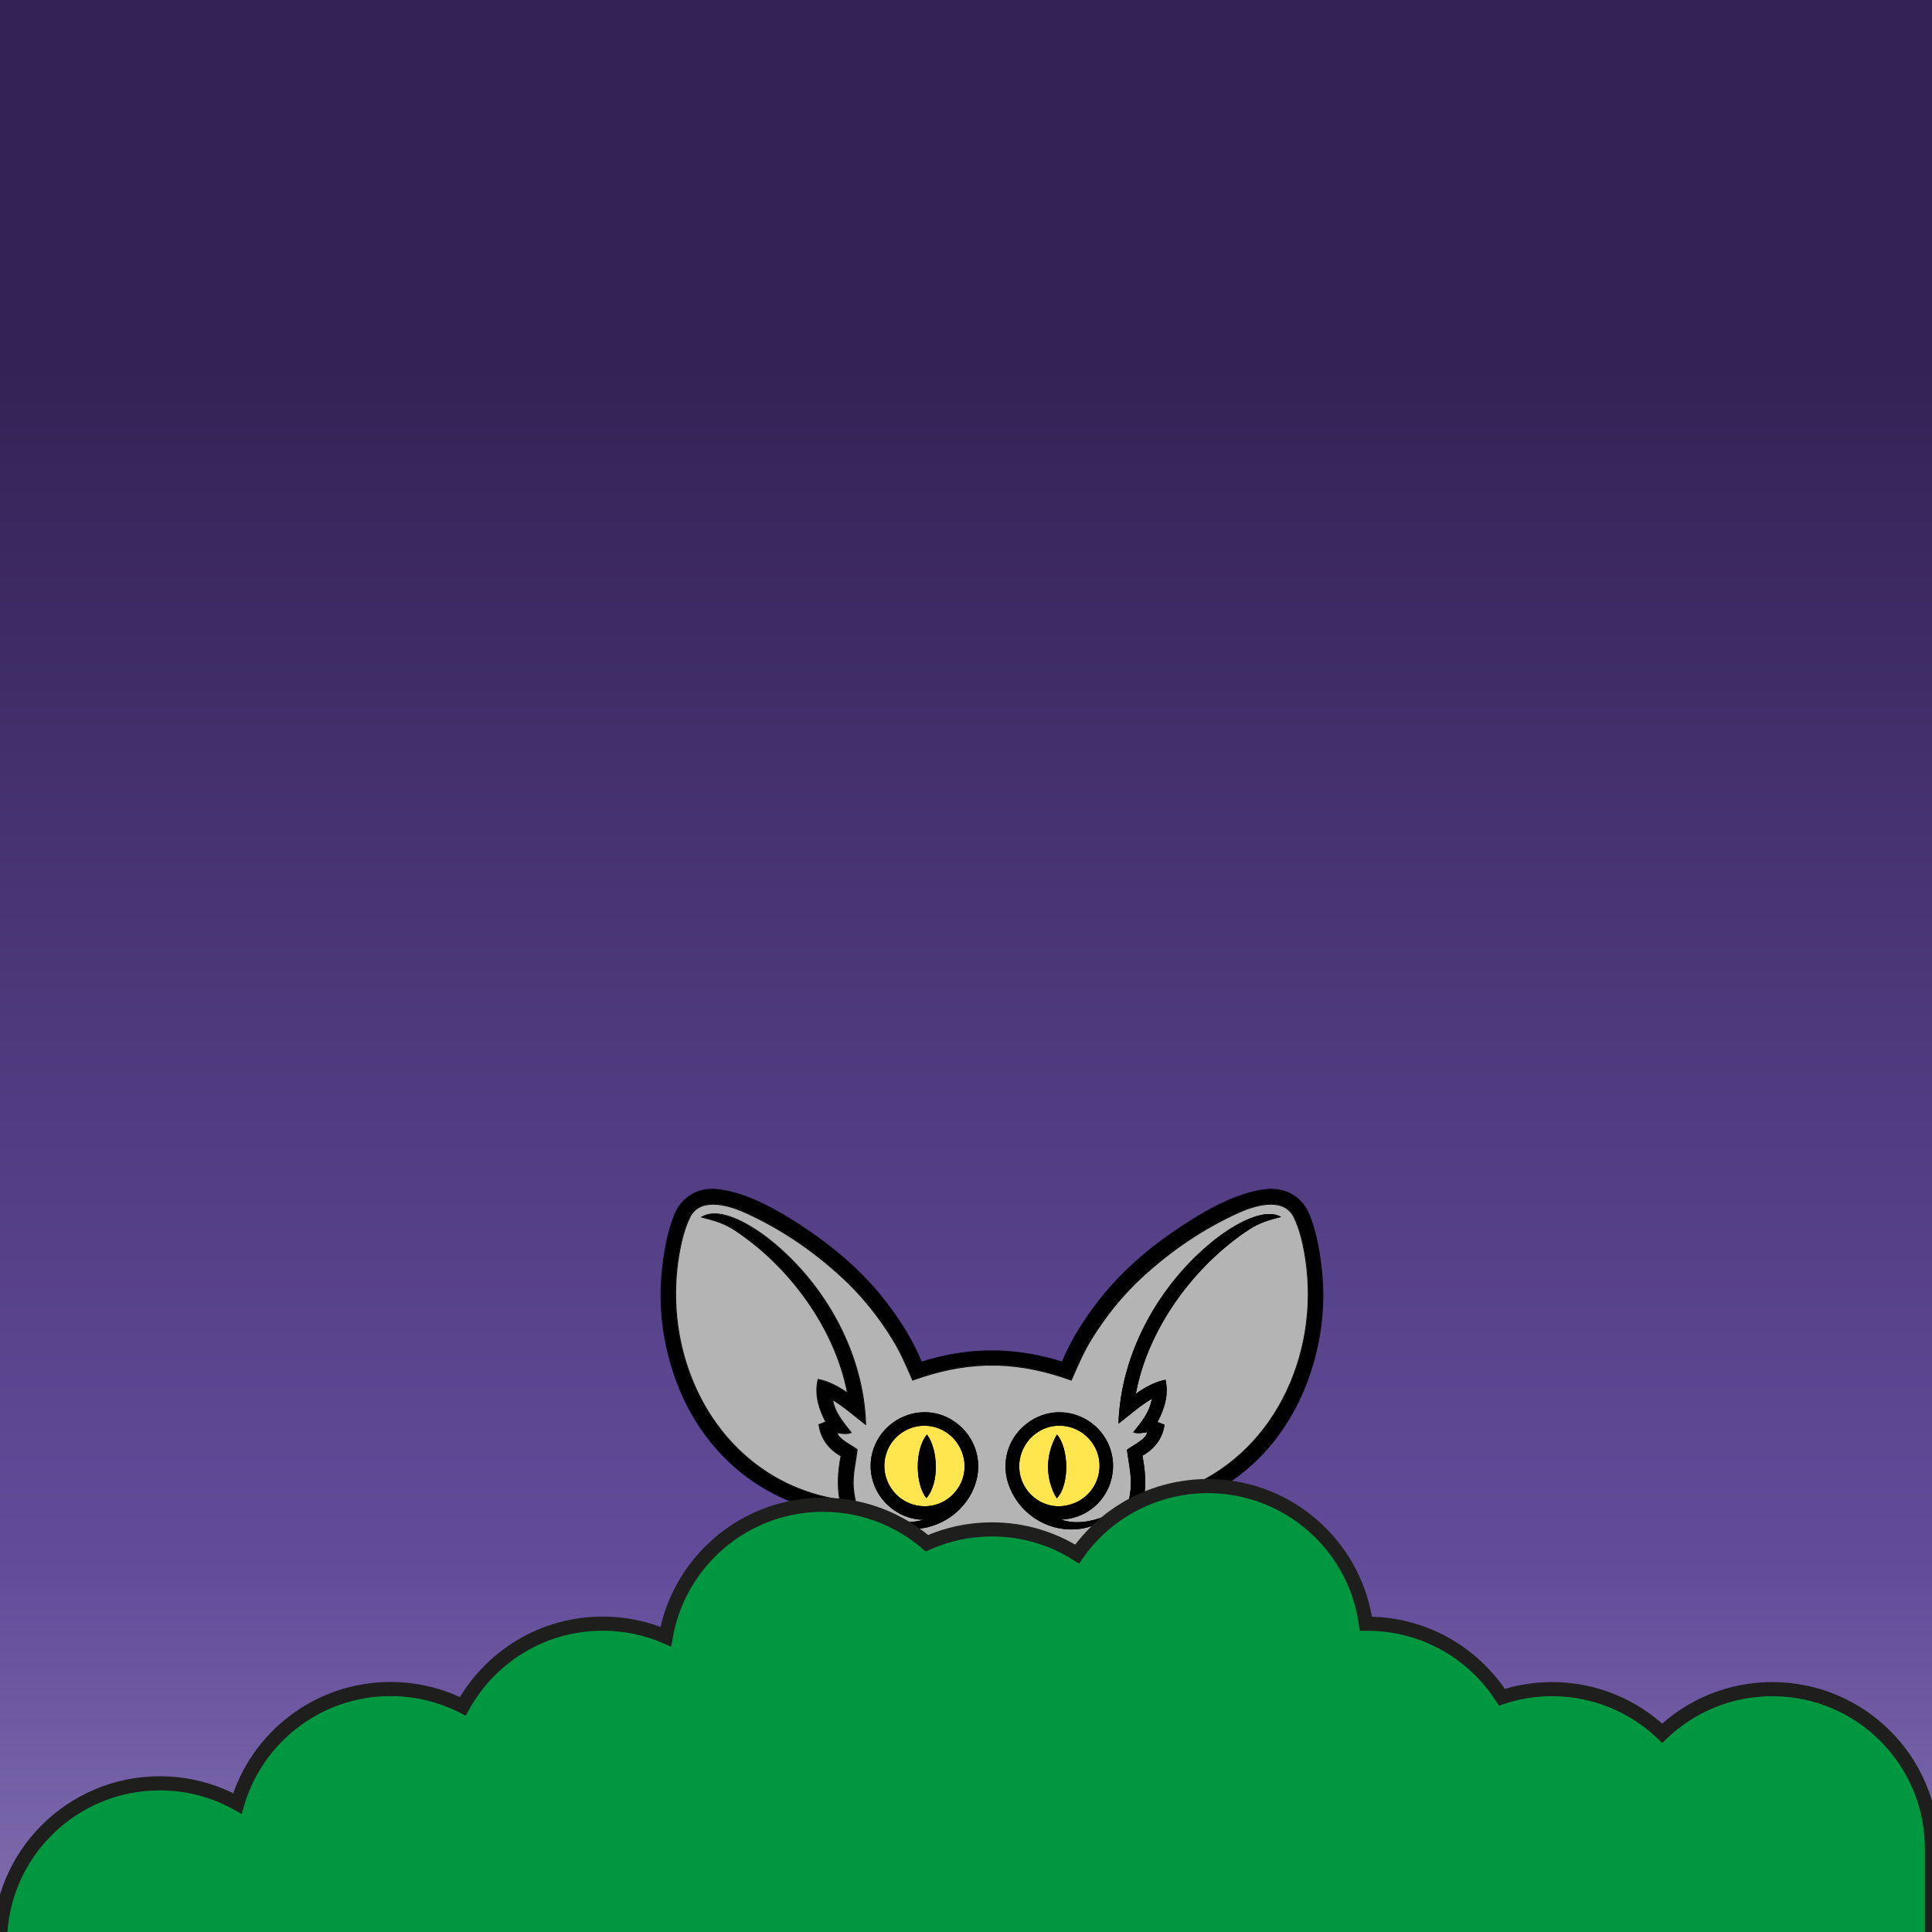
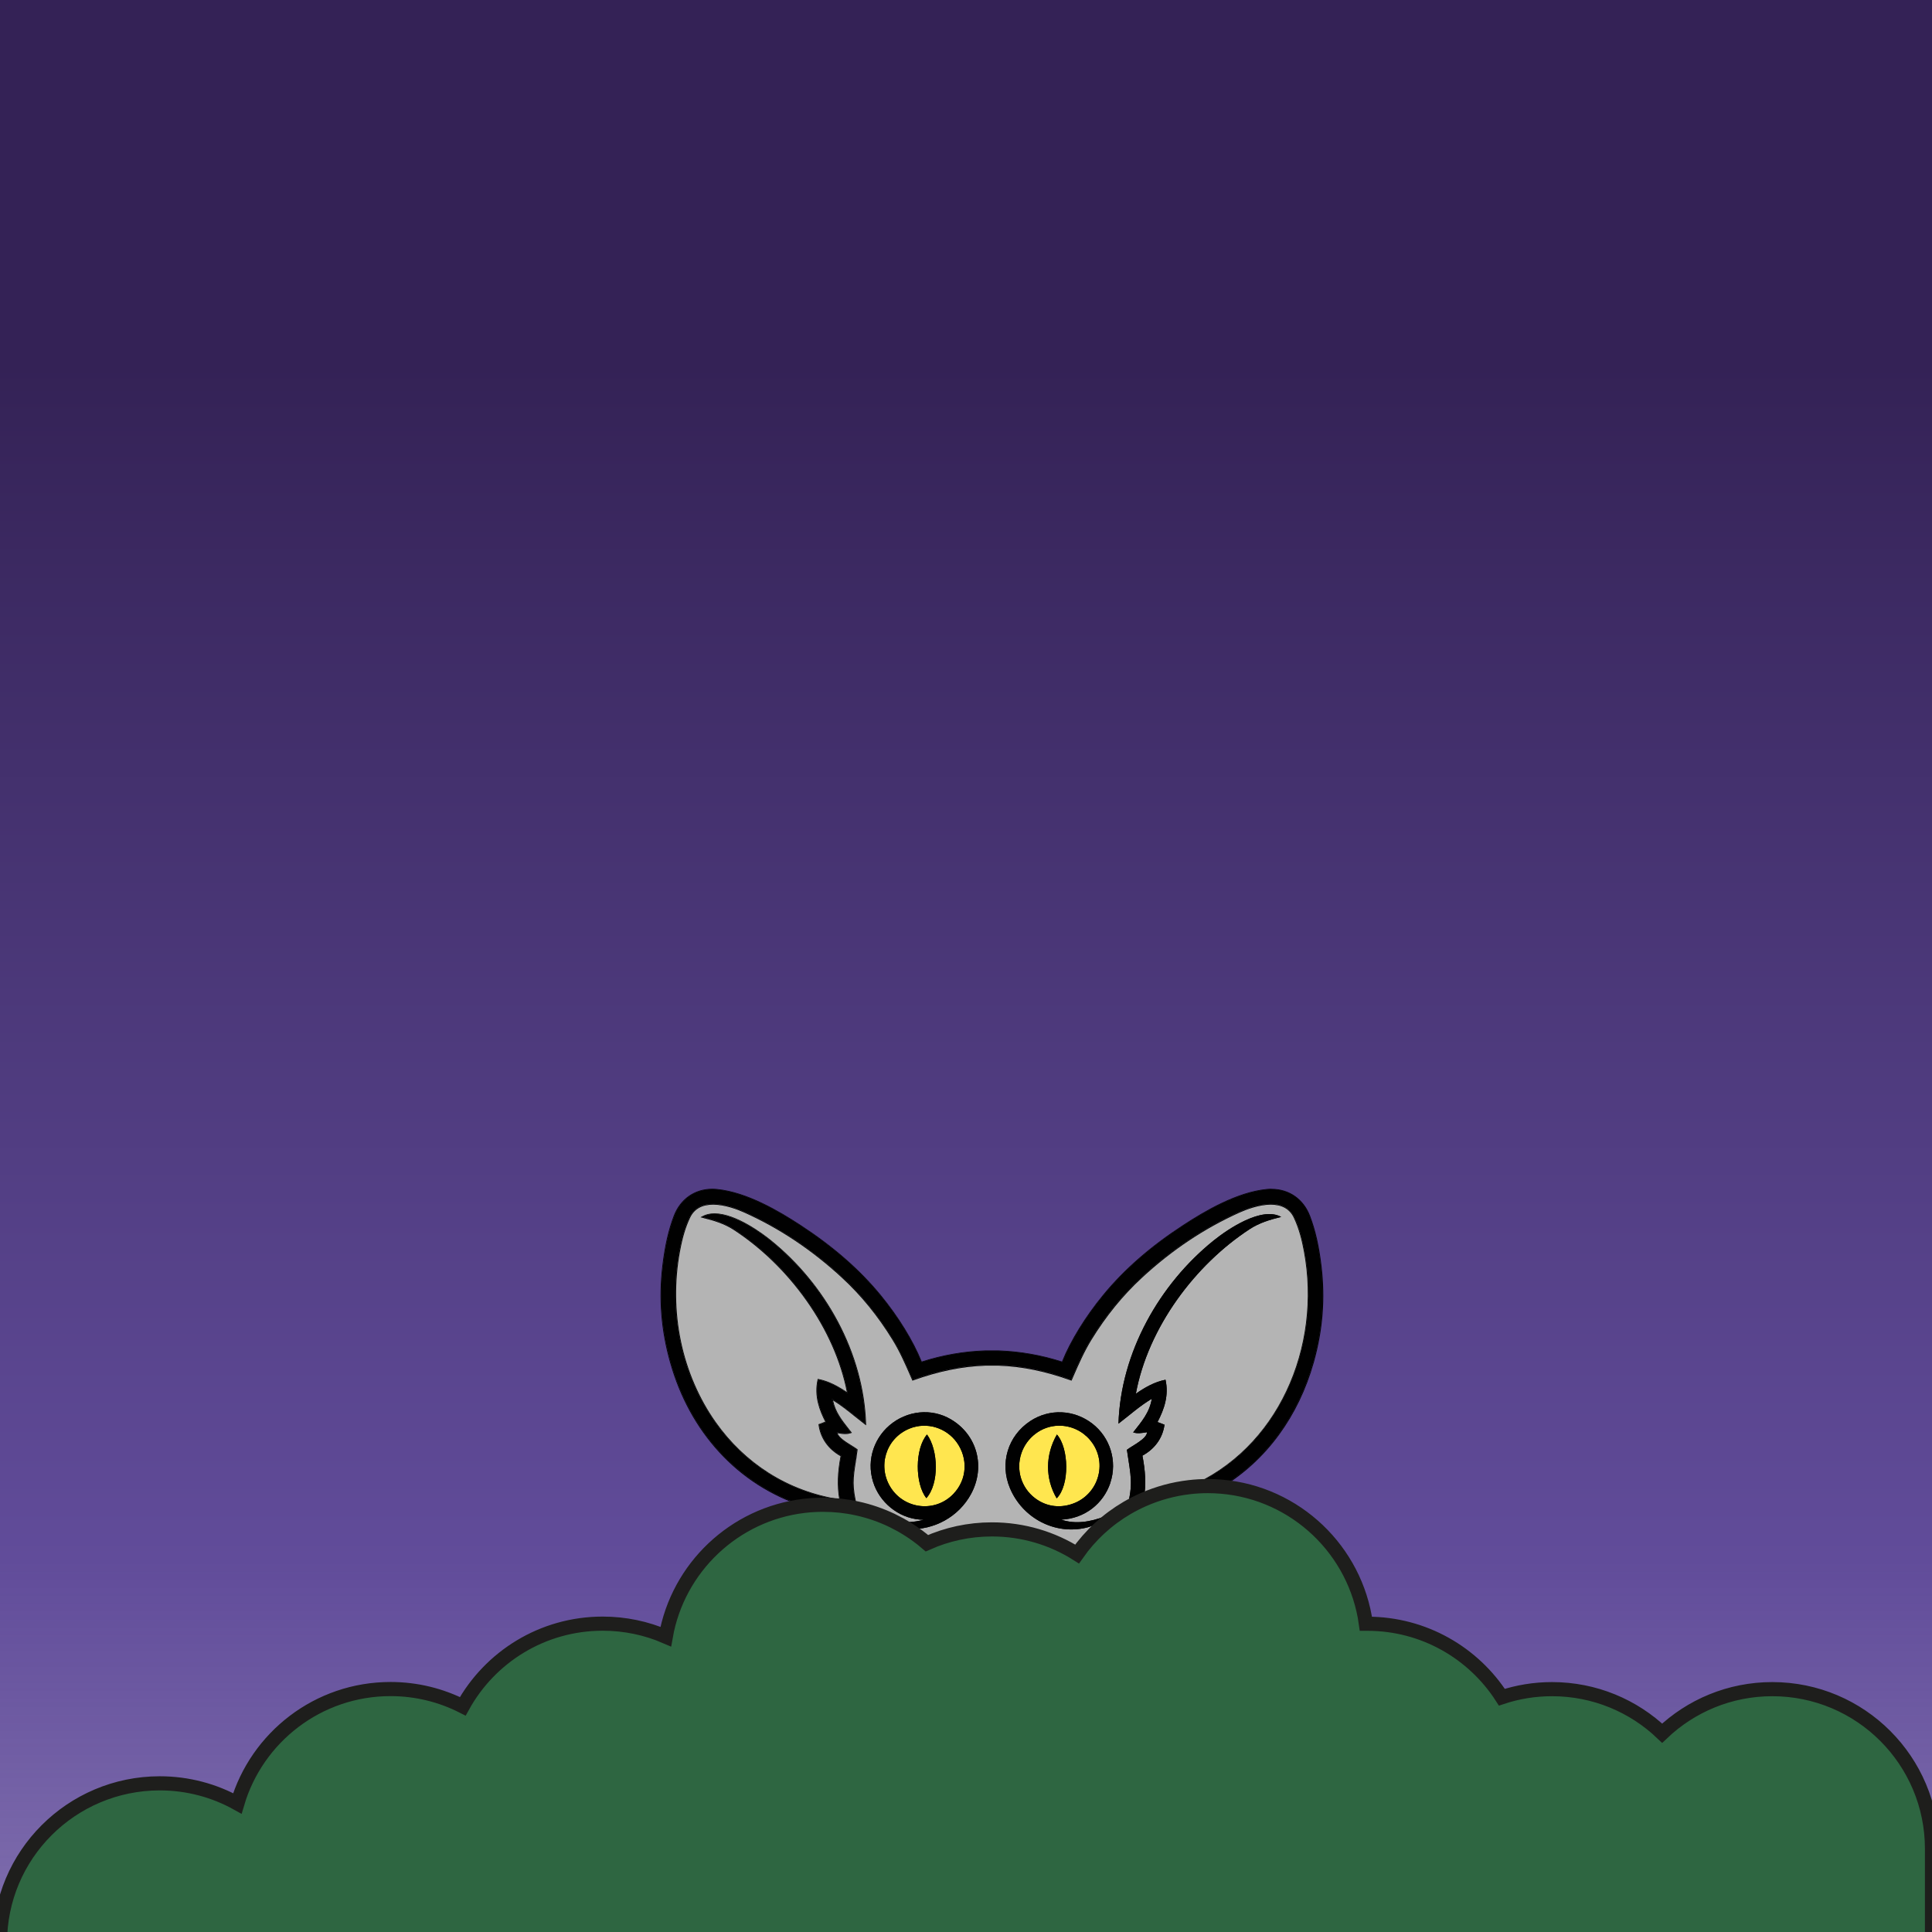
<svg xmlns="http://www.w3.org/2000/svg" id="Livello_1" data-name="Livello 1" viewBox="0 0 600 600">
  <defs>
    <style>
      .cls-1 {
        fill: #010101;
      }

      .cls-2 {
-         fill: #009741;
+         fill: #2e6641;
        stroke: #1e1e1c;
        stroke-miterlimit: 10;
        stroke-width: 4.39px;
      }

      .cls-3 {
        fill: #b4b4b4;
      }

      .cls-4 {
        fill: #ffe64f;
      }

      .cls-5 {
        fill: url(#Sfumatura_senza_nome_2);
      }
    </style>
    <linearGradient id="Sfumatura_senza_nome_2" data-name="Sfumatura senza nome 2" x1="300" y1="-29.08" x2="300" y2="600.11" gradientTransform="translate(0 600.11) scale(1 -1)" gradientUnits="userSpaceOnUse">
      <stop offset=".03" stop-color="#624d9b" stop-opacity=".8" />
      <stop offset=".23" stop-color="#614c9a" />
      <stop offset=".82" stop-color="#342256" />
    </linearGradient>
  </defs>
  <g id="Livello_2" data-name="Livello 2">
    <rect class="cls-5" width="600" height="629.19" />
  </g>
  <g id="Livello_1-2" data-name="Livello 1">
    <g>
-       <g id="uuid-e47a039b-c60e-4b5b-a153-b7b9c7b9d284" data-name="Livello 1-2">
+       <g id="uuid-c6f488d3-2ebb-4962-8814-e0f0634fea2b" data-name="Livello 1-2">
        <path class="cls-1" d="M403.51,422.11c3.13-10.78,3.71-22.37,1.64-33.39-.69-3.7-1.56-7.11-3.15-10.47-3.09-6.53-11.97-4.02-17.13-1.71-11.24,5.05-21.33,11.91-30.39,20.29-6.22,5.75-11.33,12.16-15.75,19.35-2.44,3.97-4.19,8.13-6.1,12.49-7.77-2.8-15.18-4.36-22.58-4.6h-4.01c-7.4.25-14.8,1.81-22.58,4.6-1.91-4.36-3.65-8.52-6.1-12.49-4.42-7.2-9.53-13.6-15.75-19.35-9.05-8.38-19.15-15.25-30.39-20.29-5.16-2.32-14.03-4.82-17.13,1.71-1.59,3.36-2.46,6.77-3.16,10.47-6.54,35,13.29,71.78,49.97,77.37-.86-4.82-.5-9.21.39-13.79-3.8-2.05-6.31-5.43-6.86-9.62l2.17-.82c-2.12-4.03-3.56-8.32-2.48-13.14,3.4.67,6.36,2.35,9.21,4.34-3.8-20.54-18.39-40.04-35.35-51.1-3.02-1.97-6.23-2.93-9.8-3.81,6.02-3.34,16.48,3.72,21.02,7.37,16.77,13.51,28.81,34.69,29.51,56.84-3.61-2.77-6.56-5.45-10.35-7.73.72,4.3,3.16,7.09,5.79,10.44-1.36.46-2.58.22-4.31-.05.05,2.05,4.47,4.09,6.25,5.45.49.37-1.02,6.76-1.11,7.77-.19,2.1-.13,4.16.2,6.24.89,5.71,3.04,10.84,6.52,15.51,2.48,3.32,5.76,6.16,9.67,7.51,4.66,1.61,9.76.99,14.64.36,11.44-1.48,22.87-2.96,34.31-4.44,7.72-1,15.56-2.03,22.66-5.21,6.83-3.06,11.17-7.7,14.78-14.07,1.45-2.55,3.9-3.03,6.42-4.4,2.77-1.51,5.42-3.25,7.91-5.19,10.54-8.25,17.73-19.79,21.4-32.44h0Z" />
        <g>
          <path class="cls-3" d="M403.51,422.11c3.13-10.78,3.71-22.37,1.64-33.39-.69-3.7-1.56-7.11-3.15-10.47-3.09-6.53-11.97-4.02-17.13-1.71-11.24,5.05-21.33,11.91-30.39,20.29-6.22,5.75-11.33,12.16-15.75,19.35-2.44,3.97-4.19,8.13-6.1,12.49-7.77-2.8-15.18-4.36-22.58-4.6h-4.01c-7.4.25-14.8,1.81-22.58,4.6-1.91-4.36-3.65-8.52-6.1-12.49-4.42-7.2-9.53-13.6-15.75-19.35-9.05-8.38-19.15-15.25-30.39-20.29-5.16-2.32-14.03-4.82-17.13,1.71-1.59,3.36-2.46,6.77-3.16,10.47-6.54,35,13.29,71.78,49.97,77.37-.86-4.82-.5-9.21.39-13.79-3.8-2.05-6.31-5.43-6.86-9.62l2.17-.82c-2.12-4.03-3.56-8.32-2.48-13.14,3.4.67,6.36,2.35,9.21,4.34-3.8-20.54-18.39-40.04-35.35-51.1-3.02-1.97-6.23-2.93-9.8-3.81,6.02-3.34,16.48,3.72,21.02,7.37,16.77,13.51,28.81,34.69,29.51,56.84-3.61-2.77-6.56-5.45-10.35-7.73.72,4.3,3.16,7.09,5.79,10.44-1.36.46-2.58.22-4.31-.05.05,2.05,4.47,4.09,6.25,5.45.49.37-1.02,6.76-1.11,7.77-.19,2.1-.13,4.16.2,6.24.89,5.71,3.04,10.84,6.52,15.51,2.48,3.32,5.76,6.16,9.67,7.51,4.66,1.61,9.76.99,14.64.36,11.44-1.48,22.87-2.96,34.31-4.44,7.72-1,15.56-2.03,22.66-5.21,6.83-3.06,11.17-7.7,14.78-14.07,1.45-2.55,3.9-3.03,6.42-4.4,2.77-1.51,5.42-3.25,7.91-5.19,10.54-8.25,17.73-19.79,21.4-32.44h0Z" />
          <path class="cls-3" d="M394.64,374.07c3.08,0,5.88,1.06,7.36,4.18,1.59,3.36,2.45,6.77,3.15,10.47,2.07,11.03,1.49,22.61-1.64,33.39-3.67,12.65-10.86,24.19-21.4,32.44-2.49,1.95-5.13,3.69-7.91,5.19-2.52,1.37-4.97,1.85-6.42,4.4-3.61,6.37-7.95,11.01-14.78,14.07-7.1,3.18-14.95,4.21-22.66,5.21-11.44,1.48-22.87,2.96-34.31,4.44-2.58.33-5.22.66-7.82.66-2.33,0-4.63-.26-6.83-1.02-3.92-1.35-7.19-4.19-9.67-7.51-3.49-4.67-5.64-9.8-6.52-15.51-.32-2.08-.39-4.14-.2-6.24.09-1,1.6-7.4,1.11-7.77-1.79-1.36-6.2-3.41-6.25-5.45,1.03.16,1.87.3,2.67.3.56,0,1.09-.07,1.65-.26-2.62-3.35-5.07-6.13-5.79-10.44,3.79,2.27,6.74,4.96,10.35,7.73-.7-22.15-12.74-43.33-29.51-56.84-3.71-2.99-11.38-8.25-17.34-8.25-1.33,0-2.58.26-3.68.88,3.57.88,6.78,1.84,9.8,3.81,16.96,11.06,31.55,30.55,35.35,51.1-2.85-1.99-5.81-3.67-9.21-4.34-1.08,4.82.36,9.11,2.48,13.14l-2.17.82c.56,4.19,3.06,7.57,6.86,9.62-.89,4.57-1.25,8.96-.39,13.79-36.68-5.6-56.52-42.38-49.97-77.37.69-3.7,1.57-7.11,3.16-10.47,1.48-3.12,4.28-4.17,7.36-4.17,3.37,0,7.07,1.26,9.77,2.47,11.25,5.05,21.34,11.91,30.39,20.29,6.22,5.75,11.33,12.15,15.75,19.35,2.45,3.97,4.19,8.13,6.1,12.49,7.78-2.8,15.18-4.36,22.58-4.6h4.01c7.39.25,14.8,1.81,22.58,4.6,1.91-4.36,3.66-8.52,6.1-12.49,4.42-7.19,9.53-13.59,15.75-19.35,9.05-8.38,19.15-15.25,30.39-20.29,2.69-1.21,6.4-2.47,9.77-2.47M394.64,373.82c-3.76,0-7.79,1.56-9.87,2.49-10.94,4.91-21.18,11.75-30.45,20.34-6.03,5.57-11.19,11.92-15.79,19.4-2.26,3.69-3.92,7.49-5.68,11.53l-.34.78c-7.88-2.81-15.22-4.3-22.44-4.54h-4.02c-7.22.24-14.56,1.73-22.45,4.54-.13-.29-.25-.58-.38-.87-1.75-4-3.39-7.78-5.65-11.44-4.59-7.47-9.76-13.82-15.79-19.4-9.27-8.59-19.52-15.43-30.46-20.34-2.07-.93-6.11-2.49-9.87-2.49s-6.23,1.45-7.58,4.31c-1.75,3.71-2.59,7.41-3.18,10.53-1.74,9.32-1.63,19.12.32,28.35,1.94,9.15,5.7,17.86,10.89,25.17,4.54,6.4,10.09,11.71,16.5,15.78,6.76,4.3,14.32,7.11,22.47,8.36l.34.05-.06-.34c-.76-4.22-.63-8.44.39-13.7l.03-.18-.16-.09c-3.75-2.03-6.13-5.31-6.71-9.25l1.99-.75.26-.1-.13-.24c-1.72-3.28-3.56-7.68-2.51-12.74,3.54.75,6.6,2.66,8.88,4.26l.49.34-.11-.58c-1.83-9.86-6.24-19.96-12.78-29.2-6.24-8.83-14.09-16.45-22.68-22.06-2.73-1.78-5.59-2.76-9.23-3.68.88-.37,1.87-.56,2.97-.56,2.58,0,5.74,1,9.4,2.98,3.45,1.86,6.36,4.07,7.79,5.22,8.42,6.78,15.58,15.46,20.72,25.1,5.27,9.89,8.27,20.61,8.68,31.04-.9-.7-1.77-1.4-2.62-2.08-2.39-1.92-4.65-3.73-7.34-5.35l-.45-.27.09.52c.67,3.99,2.75,6.64,5.17,9.7.15.19.3.38.45.57-.39.1-.79.15-1.24.15-.69,0-1.44-.12-2.3-.25l-.33-.05-.29-.04v.29c.05,1.65,2.46,3.15,4.58,4.47.67.42,1.3.81,1.75,1.15.18.48-.48,3.82-.79,5.43-.2,1.01-.36,1.82-.39,2.14-.19,2.15-.12,4.21.2,6.3.91,5.81,3.06,10.91,6.57,15.61,2.78,3.72,6.17,6.34,9.79,7.59,2.02.7,4.28,1.03,6.91,1.03s5.56-.37,7.85-.67l34.31-4.44c7.64-.99,15.54-2.01,22.73-5.23,6.36-2.85,10.95-7.22,14.89-14.18,1.04-1.83,2.61-2.55,4.42-3.38.62-.28,1.26-.58,1.91-.93,2.77-1.5,5.44-3.26,7.94-5.22,10.18-7.97,17.61-19.23,21.49-32.56,3.16-10.86,3.72-22.45,1.64-33.51-.59-3.13-1.43-6.84-3.17-10.53-1.36-2.86-3.9-4.32-7.58-4.32h.01Z" />
        </g>
      </g>
      <circle class="cls-4" cx="286.95" cy="455.5" r="13.89" />
      <circle class="cls-4" cx="328.97" cy="455.5" r="13.89" />
      <g id="Livello_1-2-2" data-name="Livello 1-2-2">
        <g>
          <path class="cls-1" d="M397.89,377.92c-3.57.88-6.79,1.84-9.8,3.81-16.95,11.06-31.54,30.55-35.34,51.1,2.86-1.99,5.81-3.67,9.21-4.34,1.08,4.82-.37,9.11-2.48,13.14l2.17.82c-.56,4.18-3.06,7.56-6.86,9.62.87,4.52,1.24,8.85.41,13.6-1.79.78-3.51,1.66-5.18,2.63,1.95-7.69,1.19-9.63-.05-18.06,1.79-1.36,6.2-3.41,6.25-5.45-1.74.27-2.94.5-4.31.05,2.63-3.35,5.08-6.13,5.79-10.44-3.79,2.27-6.74,4.96-10.35,7.73.7-22.16,12.74-43.33,29.51-56.84,4.54-3.65,15-10.72,21.02-7.37h0Z" />
          <path class="cls-1" d="M407.74,423.1h0c-4.67,16.48-14.47,30.12-28.43,38.59-1.4-.12-2.81-.18-4.23-.18-1.94,0-3.85.11-5.73.33,27.48-11.69,41.45-43.2,35.8-73.37-.69-3.7-1.56-7.11-3.15-10.47-3.09-6.53-11.97-4.02-17.13-1.71-11.24,5.05-21.33,11.91-30.39,20.29-6.22,5.75-11.33,12.16-15.75,19.35-2.44,3.97-4.19,8.13-6.1,12.49-7.77-2.8-15.18-4.36-22.58-4.6h-4.01c-7.4.25-14.8,1.81-22.58,4.6-1.91-4.36-3.65-8.52-6.1-12.49-4.42-7.2-9.53-13.6-15.75-19.35-9.05-8.38-19.15-15.25-30.39-20.29-5.16-2.32-14.03-4.82-17.13,1.71-1.59,3.36-2.46,6.77-3.16,10.47-6.54,35,13.29,71.78,49.97,77.37-.86-4.82-.5-9.21.39-13.79-3.8-2.05-6.31-5.43-6.86-9.62l2.17-.82c-2.12-4.03-3.56-8.32-2.48-13.14,3.4.67,6.36,2.35,9.21,4.34-3.8-20.54-18.39-40.04-35.35-51.1-3.02-1.97-6.23-2.93-9.8-3.81,6.02-3.34,16.48,3.72,21.02,7.37,16.77,13.51,28.81,34.69,29.51,56.84-3.61-2.77-6.56-5.45-10.35-7.73.72,4.3,3.16,7.09,5.79,10.44-1.36.46-2.58.22-4.31-.05.05,2.05,4.47,4.09,6.25,5.45-1.24,8.47-2,10.4,0,18.2-3.38-.74-6.89-1.12-10.49-1.12-1.95,0-3.89.11-5.78.33-20.96-6.82-35.46-23.34-41.48-44.56-2.8-9.86-3.63-19.74-2.4-29.95.65-5.4,1.62-10.48,3.52-15.47,2.14-5.63,7.16-8.8,13.23-8.19,8.81.88,18.4,6.3,25.84,11.15,9.29,6.07,17.7,13.03,24.76,21.61,4.92,5.98,9.98,13.69,12.83,20.87,6.52-2.11,13.2-3.29,19.92-3.5h4.01c6.72.21,13.41,1.39,19.92,3.5,2.86-7.18,7.91-14.89,12.83-20.87,7.06-8.58,15.47-15.55,24.77-21.61,7.43-4.85,17.03-10.27,25.84-11.15,6.07-.62,11.1,2.56,13.23,8.19,1.89,4.98,2.87,10.07,3.52,15.47,1.22,10.22.39,20.08-2.4,29.95h0Z" />
          <g>
            <path class="cls-1" d="M344.8,460.55c2.32-6.88-.13-14.24-5.57-18.43-5.68-4.38-13.29-4.72-19.24-.82-7.02,4.61-9.58,13.16-6.34,20.86,3.89,9.27,13.88,14.62,23.73,12.27,2.26-.54,4.46-1.62,5.69-3.48h0c-4.5,1.7-9.08,2.48-13.52.99,7.36-.33,13.12-5.01,15.27-11.39h0ZM334.02,466.65c-4.4,1.9-8.96,1.38-12.6-1.39-4.28-3.26-5.95-8.82-4.22-13.94,1.61-4.77,6.12-8.46,11.53-8.56,7.85-.14,14.03,6.96,12.52,14.8h0c-.84,4.4-3.85,7.63-7.24,9.09h0Z" />
            <path class="cls-1" d="M295.38,440.83c-6.09-3.63-13.76-2.78-19.15,1.83-5.25,4.5-7.39,11.91-4.65,18.77,2.41,6.03,8.49,10.54,15.33,10.54-3.36.9-6.61.98-9.83.25,1.65.8,3.25,1.69,4.8,2.66,8.29.41,15.92-3.91,19.71-10.95,4.49-8.36,1.94-18.24-6.2-23.09h0ZM296.13,463.91c-5.64,5.91-15.04,4.8-19.36-1.7-4.36-6.56-1.81-15.47,5.67-18.54,5.43-2.22,11.5-.21,14.72,4.32,3.46,4.86,3.26,11.41-1.04,15.92Z" />
            <path class="cls-1" d="M328.23,445.5c3.75,4.19,4.01,15.75-.07,19.82-3.61-6.15-3.55-13.51.07-19.82Z" />
            <path class="cls-1" d="M287.69,465.26c-3.58-4.49-3.59-15.36.2-19.76,3.52,4.82,3.85,15.23-.2,19.76Z" />
          </g>
        </g>
        <g>
          <path class="cls-1" d="M397.89,377.92c-3.57.88-6.79,1.84-9.8,3.81-16.95,11.06-31.54,30.55-35.34,51.1,2.86-1.99,5.81-3.67,9.21-4.34,1.08,4.82-.37,9.11-2.48,13.14l2.17.82c-.56,4.18-3.06,7.56-6.86,9.62.87,4.52,1.24,8.85.41,13.6-1.79.78-3.51,1.66-5.18,2.63,1.95-7.69,1.19-9.63-.05-18.06,1.79-1.36,6.2-3.41,6.25-5.45-1.74.27-2.94.5-4.31.05,2.63-3.35,5.08-6.13,5.79-10.44-3.79,2.27-6.74,4.96-10.35,7.73.7-22.16,12.74-43.33,29.51-56.84,4.54-3.65,15-10.72,21.02-7.37h0Z" />
          <g>
            <path class="cls-1" d="M407.74,423.1h0c-4.67,16.48-14.47,30.12-28.43,38.59-1.4-.12-2.81-.18-4.23-.18-1.94,0-3.85.11-5.73.33,27.48-11.69,41.45-43.2,35.8-73.37-.69-3.7-1.56-7.11-3.15-10.47-3.09-6.53-11.97-4.02-17.13-1.71-11.24,5.05-21.33,11.91-30.39,20.29-6.22,5.75-11.33,12.16-15.75,19.35-2.44,3.97-4.19,8.13-6.1,12.49-7.77-2.8-15.18-4.36-22.58-4.6h-4.01c-7.4.25-14.8,1.81-22.58,4.6-1.91-4.36-3.65-8.52-6.1-12.49-4.42-7.2-9.53-13.6-15.75-19.35-9.05-8.38-19.15-15.25-30.39-20.29-5.16-2.32-14.03-4.82-17.13,1.71-1.59,3.36-2.46,6.77-3.16,10.47-6.54,35,13.29,71.78,49.97,77.37-.86-4.82-.5-9.21.39-13.79-3.8-2.05-6.31-5.43-6.86-9.62l2.17-.82c-2.12-4.03-3.56-8.32-2.48-13.14,3.4.67,6.36,2.35,9.21,4.34-3.8-20.54-18.39-40.04-35.35-51.1-3.02-1.97-6.23-2.93-9.8-3.81,6.02-3.34,16.48,3.72,21.02,7.37,16.77,13.51,28.81,34.69,29.51,56.84-3.61-2.77-6.56-5.45-10.35-7.73.72,4.3,3.16,7.09,5.79,10.44-1.36.46-2.58.22-4.31-.05.05,2.05,4.47,4.09,6.25,5.45-1.24,8.47-2,10.4,0,18.2-3.38-.74-6.89-1.12-10.49-1.12-1.95,0-3.89.11-5.78.33-20.96-6.82-35.46-23.34-41.48-44.56-2.8-9.86-3.63-19.74-2.4-29.95.65-5.4,1.62-10.48,3.52-15.47,2.14-5.63,7.16-8.8,13.23-8.19,8.81.88,18.4,6.3,25.84,11.15,9.29,6.07,17.7,13.03,24.76,21.61,4.92,5.98,9.98,13.69,12.83,20.87,6.52-2.11,13.2-3.29,19.92-3.5h4.01c6.72.21,13.41,1.39,19.92,3.5,2.86-7.18,7.91-14.89,12.83-20.87,7.06-8.58,15.47-15.55,24.77-21.61,7.43-4.85,17.03-10.27,25.84-11.15,6.07-.62,11.1,2.56,13.23,8.19,1.89,4.98,2.87,10.07,3.52,15.47,1.22,10.22.39,20.08-2.4,29.95h0Z" />
            <path class="cls-1" d="M394.86,369.42c5.4,0,9.8,3.1,11.76,8.27,1.89,4.98,2.87,10.07,3.52,15.47,1.22,10.22.39,20.08-2.4,29.95h0c-4.67,16.48-14.47,30.12-28.43,38.59-1.4-.12-2.81-.18-4.23-.18-1.94,0-3.85.11-5.73.33,27.48-11.69,41.45-43.2,35.8-73.37-.69-3.7-1.56-7.11-3.15-10.47-1.48-3.12-4.28-4.18-7.36-4.18-3.37,0-7.08,1.26-9.77,2.47-11.24,5.05-21.33,11.91-30.39,20.29-6.22,5.75-11.33,12.16-15.75,19.35-2.44,3.97-4.19,8.13-6.1,12.49-7.77-2.8-15.18-4.36-22.58-4.6h-4.01c-7.4.25-14.8,1.81-22.58,4.6-1.91-4.36-3.65-8.52-6.1-12.49-4.42-7.2-9.53-13.6-15.75-19.35-9.05-8.38-19.15-15.25-30.39-20.29-2.69-1.21-6.4-2.47-9.77-2.47-3.08,0-5.88,1.06-7.36,4.17-1.59,3.36-2.46,6.77-3.16,10.47-6.54,35,13.29,71.78,49.97,77.37-.86-4.82-.5-9.21.39-13.79-3.8-2.05-6.31-5.43-6.86-9.62l2.17-.82c-2.12-4.03-3.56-8.32-2.48-13.14,3.4.67,6.36,2.35,9.21,4.34-3.8-20.54-18.39-40.04-35.35-51.1-3.02-1.97-6.23-2.93-9.8-3.81,1.1-.61,2.35-.88,3.68-.88,5.96,0,13.63,5.26,17.34,8.25,16.77,13.51,28.81,34.69,29.51,56.84-3.61-2.77-6.56-5.45-10.35-7.73.72,4.3,3.16,7.09,5.79,10.44-.56.19-1.09.26-1.65.26-.8,0-1.64-.15-2.67-.3.05,2.05,4.47,4.09,6.25,5.45-1.24,8.47-2,10.4,0,18.2-3.38-.74-6.89-1.12-10.49-1.12-1.95,0-3.89.11-5.78.33-20.96-6.82-35.46-23.34-41.48-44.56-2.8-9.86-3.63-19.74-2.4-29.95.65-5.4,1.62-10.48,3.52-15.47,1.96-5.17,6.36-8.26,11.77-8.26.48,0,.97.02,1.47.07,8.81.88,18.4,6.3,25.84,11.15,9.29,6.07,17.7,13.03,24.76,21.61,4.92,5.98,9.98,13.69,12.83,20.87,6.52-2.11,13.2-3.29,19.92-3.5h4.01c6.72.21,13.41,1.39,19.92,3.5,2.86-7.18,7.91-14.89,12.83-20.87,7.06-8.58,15.47-15.55,24.77-21.61,7.43-4.85,17.03-10.27,25.84-11.15.5-.05.99-.08,1.48-.08M394.86,369.18v.24-.24c-.49,0-1,.03-1.5.08-9.32.93-19.27,6.83-25.95,11.19-10.17,6.63-18.29,13.72-24.82,21.66-5.53,6.72-10.18,14.26-12.78,20.73-6.46-2.07-13.11-3.23-19.77-3.45h-4.02c-6.64.21-13.29,1.37-19.77,3.45-2.6-6.47-7.25-14.01-12.78-20.73-6.53-7.93-14.65-15.01-24.82-21.66-6.68-4.36-16.63-10.26-25.95-11.19-.5-.05-1-.08-1.49-.08-5.51,0-9.99,3.15-11.99,8.42-1.68,4.42-2.77,9.2-3.53,15.52-1.22,10.19-.43,20.02,2.41,30.05,3.05,10.77,8.17,20.11,15.19,27.78,7.23,7.89,16.13,13.59,26.45,16.95l.05.02h.05c1.89-.23,3.83-.34,5.75-.34,3.54,0,7.05.37,10.44,1.11l.39.08-.1-.38c-1.73-6.78-1.38-9.08-.43-15.21.13-.86.29-1.84.44-2.9l.02-.14-.11-.09c-.47-.36-1.12-.76-1.81-1.19-1.78-1.11-3.97-2.47-4.3-3.77h0c.88.14,1.65.26,2.38.26.63,0,1.17-.09,1.73-.27l.33-.11-.21-.27c-.22-.29-.45-.57-.67-.85-2.26-2.87-4.23-5.36-4.97-8.94,2.47,1.53,4.59,3.23,6.82,5.03.97.78,1.98,1.59,3.04,2.4l.41.31-.02-.51c-.34-10.66-3.37-21.64-8.76-31.77-5.16-9.7-12.37-18.43-20.84-25.25-2.42-1.95-10.83-8.3-17.49-8.3-1.44,0-2.72.3-3.8.91l-.54.3.6.15c3.9.96,6.89,1.93,9.73,3.77,8.54,5.57,16.33,13.15,22.54,21.93,6.37,9,10.71,18.82,12.59,28.43-4.23-2.87-6.93-3.67-8.82-4.04l-.23-.05-.05.23c-1.16,5.19.63,9.68,2.38,13.06l-1.91.73-.18.07.02.19c.55,4.13,2.97,7.57,6.83,9.72-.98,5.1-1.11,9.25-.41,13.37-7.96-1.26-15.34-4.03-21.95-8.23-6.35-4.04-11.85-9.3-16.36-15.66-5.15-7.26-8.89-15.9-10.81-24.99-1.94-9.17-2.05-18.9-.32-28.16.82-4.38,1.76-7.5,3.14-10.41,1.27-2.68,3.67-4.03,7.14-4.03,3.67,0,7.63,1.53,9.67,2.45,10.89,4.88,21.09,11.7,30.33,20.25,6,5.55,11.14,11.86,15.71,19.3,2.24,3.63,3.88,7.4,5.62,11.38.16.36.31.72.47,1.08l.09.21.21-.08c7.92-2.85,15.28-4.35,22.5-4.59h4c7.22.24,14.59,1.74,22.5,4.59l.21.08.09-.21.43-.99c1.75-4.02,3.41-7.81,5.65-11.47,4.58-7.44,9.72-13.76,15.71-19.3,9.23-8.55,19.43-15.36,30.32-20.25,2.04-.91,6.01-2.45,9.67-2.45,3.47,0,5.87,1.36,7.14,4.04,1.72,3.64,2.55,7.3,3.13,10.41,2.77,14.78.83,30.22-5.46,43.46-3.15,6.65-7.29,12.55-12.29,17.53-5.21,5.19-11.23,9.26-17.9,12.1l-1.54.66,1.66-.19c1.9-.22,3.82-.33,5.71-.33,1.41,0,2.83.06,4.21.18h.08s.07-.03.07-.03c6.92-4.2,12.9-9.7,17.77-16.36,4.79-6.55,8.42-14.08,10.77-22.38l.09-.31h0c2.77-9.92,3.53-19.65,2.32-29.74-.75-6.27-1.84-11.06-3.53-15.52-2-5.27-6.48-8.42-11.98-8.42h0Z" />
          </g>
          <g>
            <path class="cls-1" d="M344.8,460.55c2.32-6.88-.13-14.24-5.57-18.43-5.68-4.38-13.29-4.72-19.24-.82-7.02,4.61-9.58,13.16-6.34,20.86,3.89,9.27,13.88,14.62,23.73,12.27,2.26-.54,4.46-1.62,5.69-3.48h0c-4.5,1.7-9.08,2.48-13.52.99,7.36-.33,13.12-5.01,15.27-11.39h0ZM334.02,466.65c-4.4,1.9-8.96,1.38-12.6-1.39-4.28-3.26-5.95-8.82-4.22-13.94,1.61-4.77,6.12-8.46,11.53-8.56,7.85-.14,14.03,6.96,12.52,14.8h0c-.84,4.4-3.85,7.63-7.24,9.09h0Z" />
            <path class="cls-1" d="M295.38,440.83c-6.09-3.63-13.76-2.78-19.15,1.83-5.25,4.5-7.39,11.91-4.65,18.77,2.41,6.03,8.49,10.54,15.33,10.54-3.36.9-6.61.98-9.83.25,1.65.8,3.25,1.69,4.8,2.66,8.29.41,15.92-3.91,19.71-10.95,4.49-8.36,1.94-18.24-6.2-23.09h0ZM296.13,463.91c-5.64,5.91-15.04,4.8-19.36-1.7-4.36-6.56-1.81-15.47,5.67-18.54,5.43-2.22,11.5-.21,14.72,4.32,3.46,4.86,3.26,11.41-1.04,15.92Z" />
            <path class="cls-1" d="M328.23,445.5c3.75,4.19,4.01,15.75-.07,19.82-3.61-6.15-3.55-13.51.07-19.82Z" />
            <path class="cls-1" d="M287.69,465.26c-3.58-4.49-3.59-15.36.2-19.76,3.52,4.82,3.85,15.23-.2,19.76Z" />
          </g>
        </g>
      </g>
      <path class="cls-2" d="M7.53,832.05c10.52-.03,21.04-.1,31.56-.2,10.56-.1,21.12-.23,31.68-.4,10.53-.17,21.07-.37,31.6-.6,10.59-.23,21.17-.5,31.75-.81,10.52-.3,21.05-.64,31.57-1,10.54-.37,21.08-.77,31.61-1.21,10.44-.43,20.89-.82,31.32-1.46,10.45-.64,20.91-1.09,31.38-1.38,10.42-.29,20.84-.43,31.26-.46,10.48-.02,20.96.07,31.44.24,10.51.17,21.01.42,31.51.71,10.49.29,20.97.62,31.45.95,10.57.33,21.13.66,31.7.96,10.56.29,21.12.55,31.69.74,10.65.19,21.3.3,31.95.29,10.33,0,20.65-.31,30.97-.74,10.37-.43,20.73-.98,31.09-1.51,10.43-.53,20.87-1.02,31.31-1.33,8.54-.25,17.08-.37,25.63-.27v-250.39c0-27.4-22.2-49.6-49.59-49.6-13.27,0-25.3,5.2-34.21,13.68-8.9-8.48-20.95-13.68-34.21-13.68-5.44,0-10.67.88-15.57,2.5-8.82-13.72-24.23-22.81-41.75-22.81-.16,0-.32,0-.48,0-3.14-22.78-21.75-40.61-44.88-42.57-1.4-.12-2.81-.18-4.23-.18-1.94,0-3.85.11-5.73.33-4.98.58-9.73,1.89-14.14,3.82-1.79.78-3.51,1.66-5.18,2.63-6.15,3.6-11.45,8.5-15.53,14.31-7.65-4.84-16.73-7.64-26.45-7.64-7.19,0-14.02,1.53-20.19,4.29-1.87-1.61-3.87-3.07-5.97-4.39-1.55-.97-3.14-1.85-4.8-2.66h-.01c-3.46-1.66-7.14-2.94-10.99-3.77-3.38-.74-6.89-1.12-10.49-1.12-1.95,0-3.89.11-5.78.33-21.8,2.53-39.3,19.21-43.06,40.62-6.01-2.6-12.63-4.03-19.59-4.03-18.71,0-35.01,10.36-43.45,25.67-6.74-3.42-14.36-5.36-22.44-5.36-22.5,0-41.51,14.99-47.57,35.52-7.13-3.97-15.35-6.24-24.1-6.24C22.2,553.85-.08,576.06,0,603.45c.23,82.45.43,158.48.59,228.61,2.32,0,4.63,0,6.95,0h0Z" />
    </g>
  </g>
</svg>
